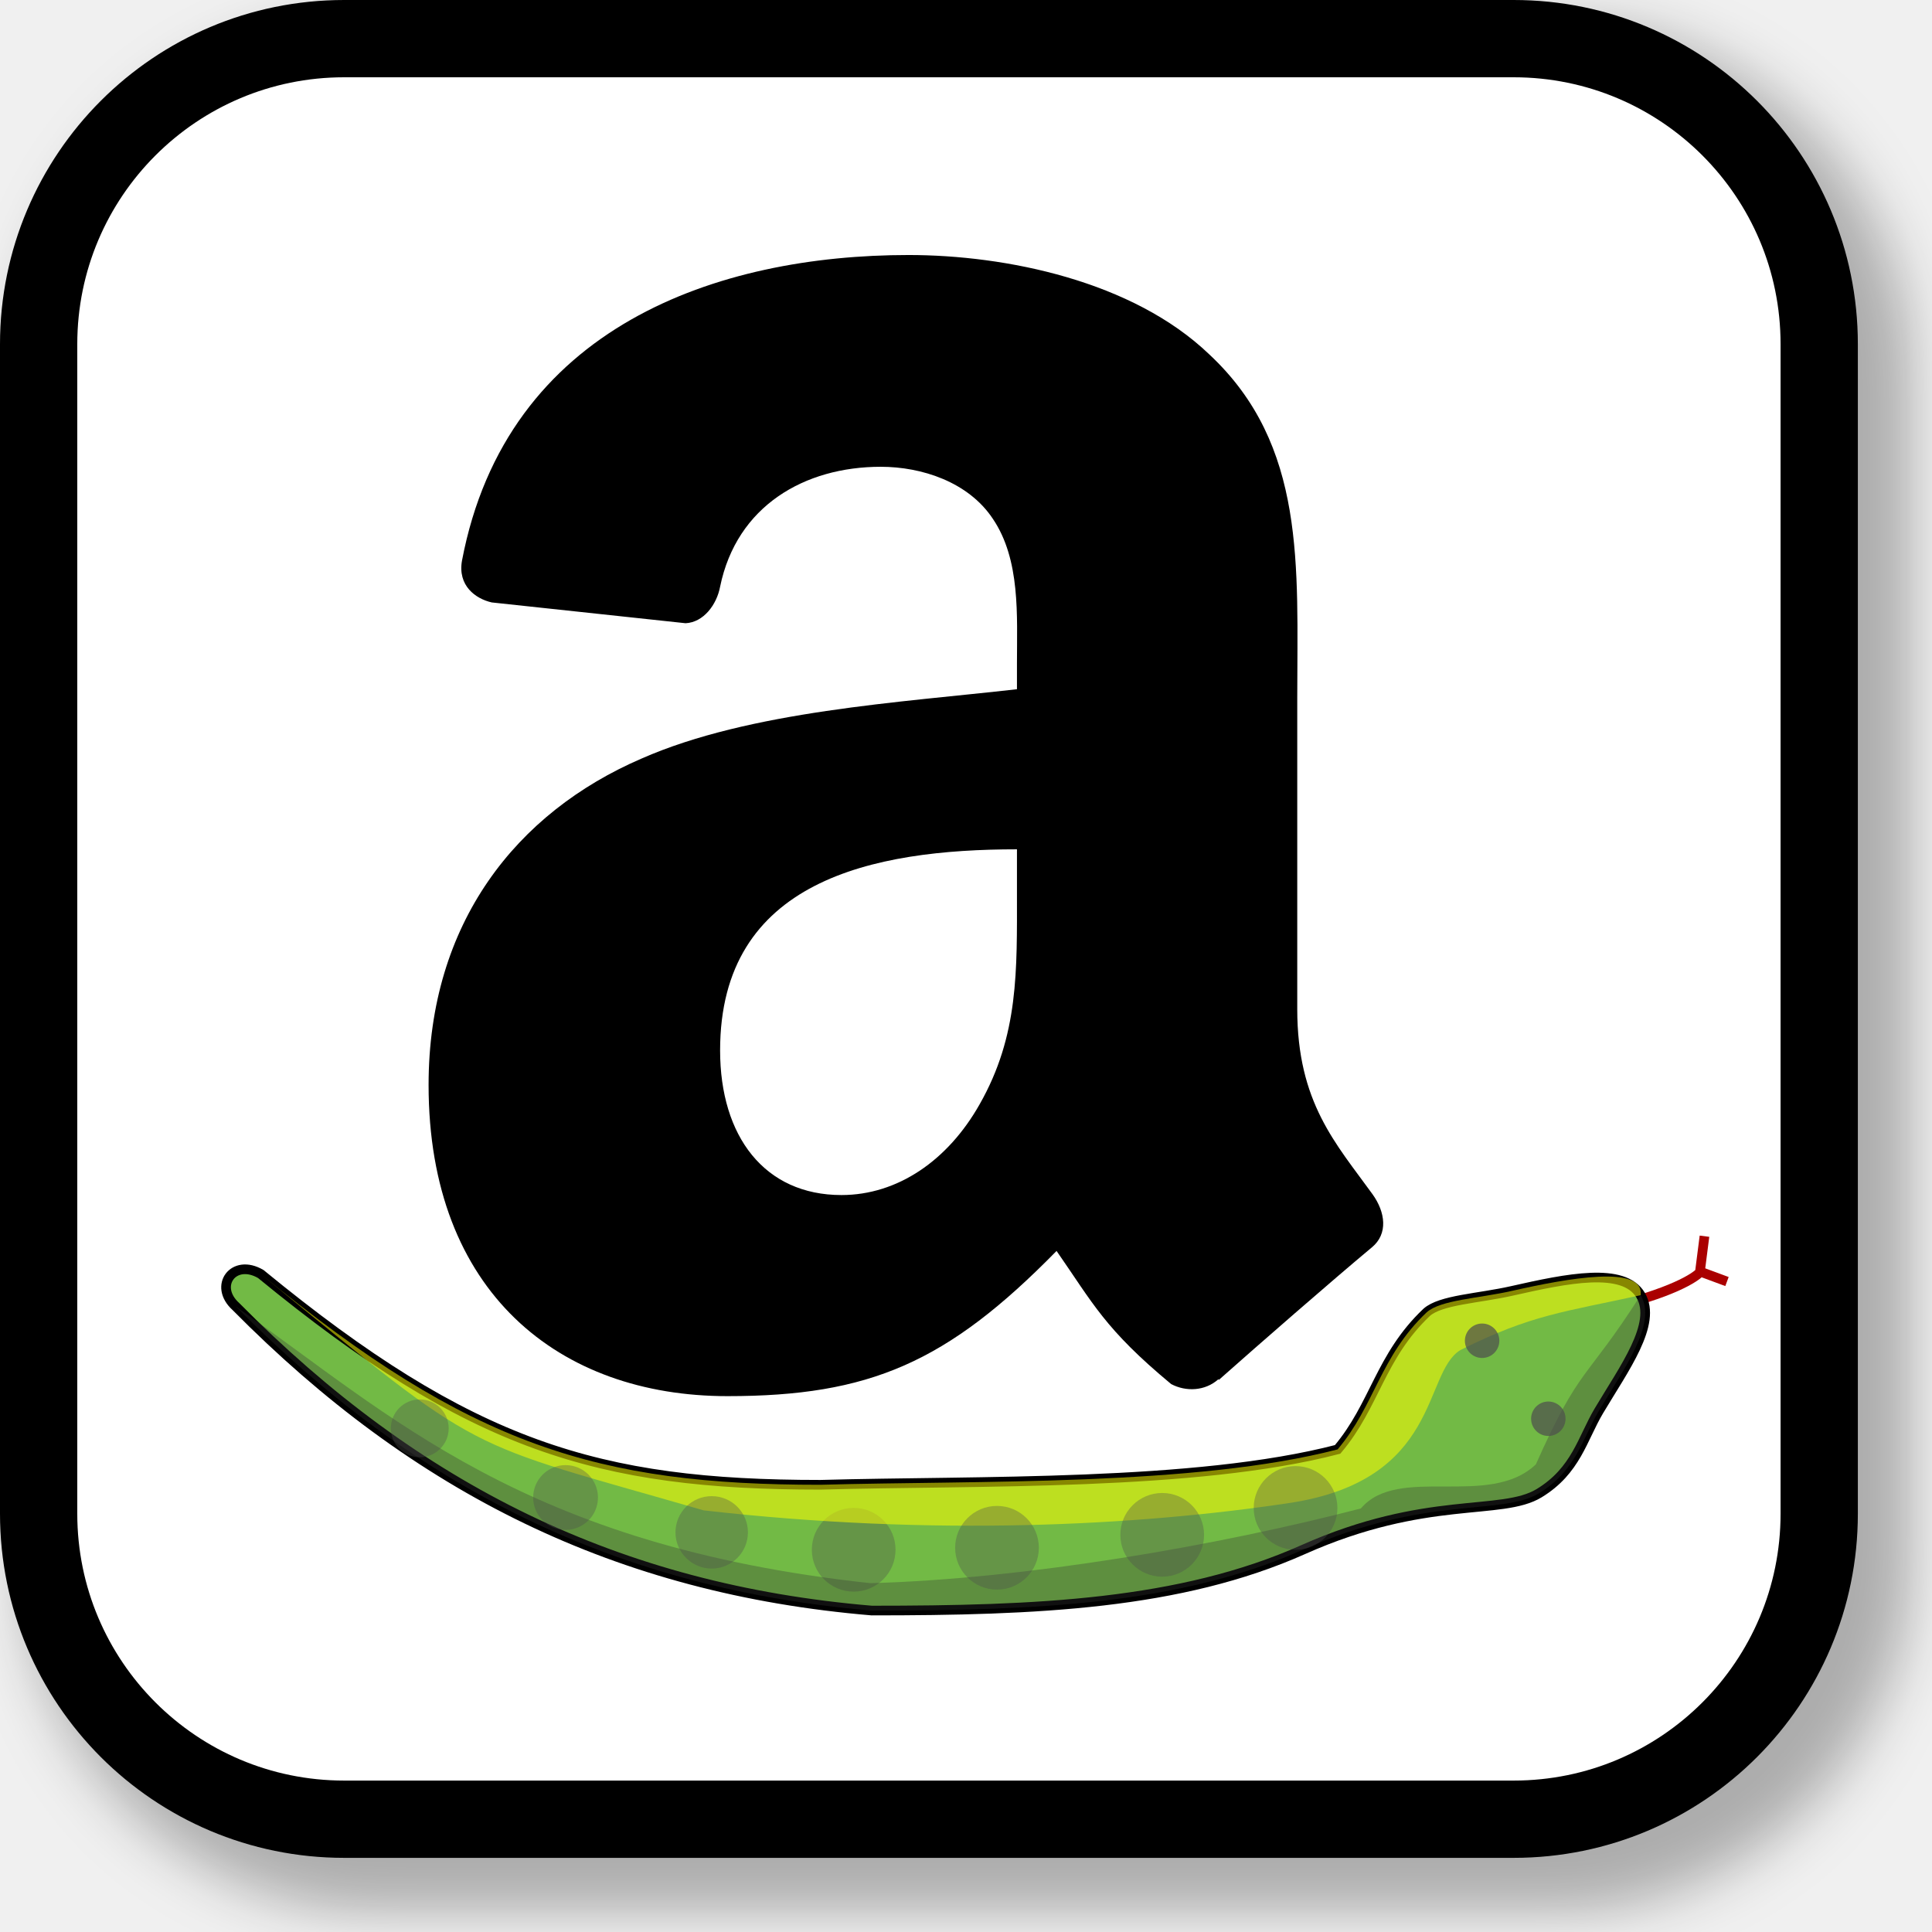
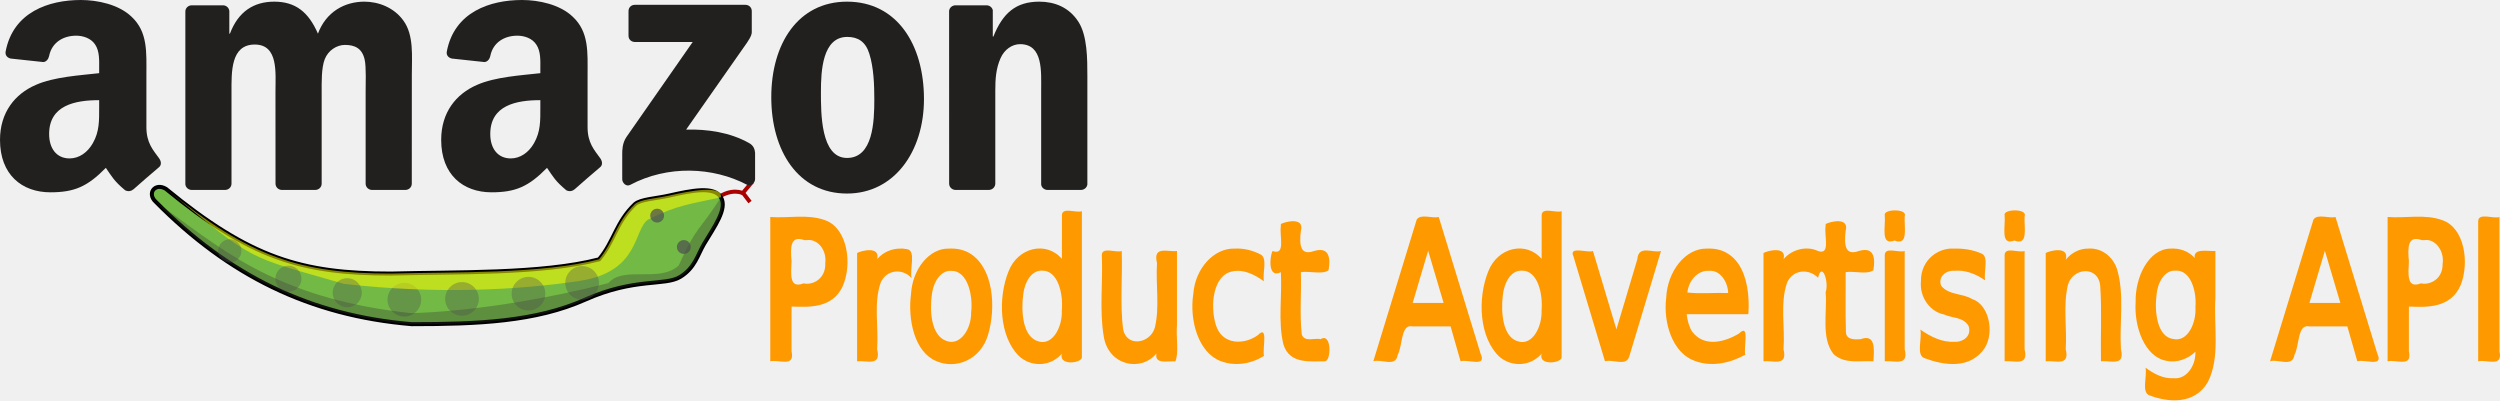
- <svg xmlns="http://www.w3.org/2000/svg" xmlns:xlink="http://www.w3.org/1999/xlink" version="1.0" width="200" height="200" id="svg1936">
-   <defs id="defs1938">
-     <filter id="filter3494">
-       <feGaussianBlur stdDeviation="2.933" id="feGaussianBlur3496" />
-     </filter>
-   </defs>
-   <path xlink:href="#rect2470" style="opacity:0.284;fill:#000000;fill-opacity:1;stroke:none;stroke-width:8;stroke-linecap:square;stroke-miterlimit:6;stroke-dasharray:none;filter:url(#filter3494)" id="path3324" d="M 35.625,-1.625 C 15.078,-1.625 -1.625,15.078 -1.625,35.625 L -1.625,156.688 C -1.625,177.234 15.078,193.938 35.625,193.938 L 156.688,193.938 C 177.234,193.938 193.938,177.234 193.938,156.688 L 193.938,35.625 C 193.938,15.078 177.234,-1.625 156.688,-1.625 L 35.625,-1.625 z" transform="translate(4,4)" />
-   <rect style="fill:#ffffff;fill-opacity:1;stroke:#000000;stroke-width:8;stroke-linecap:square;stroke-miterlimit:6;stroke-dasharray:none" id="rect2470" width="184.324" height="184.324" x="4" y="4" rx="31.627" ry="31.627" />
-   <path id="path2403" style="fill:none;fill-rule:evenodd;stroke:#aa0000;stroke-width:1px;stroke-linecap:butt;stroke-linejoin:miter;stroke-opacity:1" d="M 168.228,134.978 C 174.675,133.238 175.968,131.719 175.968,131.719 L 176.446,127.972 M 175.91,131.602 L 178.777,132.664" />
-   <path style="opacity:1;fill:#72ba45;fill-opacity:1;fill-rule:evenodd;stroke:#000000;stroke-width:1" d="M 147.691,135.851 C 142.843,140.448 142.343,145.465 138.471,150.041 C 123.742,153.87 101.166,153.249 84.929,153.704 C 61.891,153.704 48.74,149.719 26.998,131.887 C 24.176,130.231 22.062,133.12 24.414,135.246 C 43.126,154.165 63.998,164.517 90.244,166.724 C 107.28,166.724 122.152,166.102 134.907,160.415 C 147.662,154.727 155.413,156.955 159.329,154.575 C 163.162,152.247 163.813,148.913 165.51,146.059 C 168.113,141.677 171.581,137.031 169.838,134.077 C 168.095,131.123 162.227,132.34 156.526,133.63 C 153.032,134.42 149.146,134.556 147.691,135.851 z" id="path8" />
-   <path style="opacity:0.34;fill:#4d4d4d;fill-opacity:1;stroke:none;stroke-width:12.625;stroke-linecap:square;stroke-miterlimit:6;stroke-dasharray:none" id="path2412" d="M 101.056,165.056 A 6.092,6.092 0 1 1 88.872,165.056 A 6.092,6.092 0 1 1 101.056,165.056 z" transform="matrix(0.7111979,0,0,0.71122,20.83465,43.03988)" />
-   <path d="M 105.275,92.398 C 105.275,100.452 105.479,107.168 101.409,114.32 C 98.123,120.135 92.919,123.711 87.104,123.711 C 79.167,123.711 74.545,117.664 74.545,108.738 C 74.545,91.119 90.332,87.921 105.275,87.921 L 105.275,92.398 M 126.121,142.784 C 124.754,144.005 122.777,144.092 121.237,143.278 C 114.375,137.58 113.154,134.934 109.375,129.497 C 98.036,141.068 90.012,144.528 75.301,144.528 C 57.915,144.528 44.367,133.8 44.367,112.314 C 44.367,95.538 53.467,84.112 66.404,78.53 C 77.627,73.587 93.297,72.715 105.275,71.348 L 105.275,68.673 C 105.275,63.76 105.653,57.945 102.775,53.7 C 100.246,49.892 95.419,48.321 91.175,48.321 C 83.296,48.321 76.26,52.363 74.545,60.736 C 74.196,62.597 72.829,64.429 70.969,64.516 L 50.908,62.364 C 49.222,61.986 47.361,60.62 47.826,58.032 C 52.449,33.726 74.399,26.399 94.053,26.399 C 104.112,26.399 117.254,29.074 125.191,36.692 C 135.25,46.083 134.291,58.614 134.291,72.25 L 134.291,104.464 C 134.291,114.146 138.303,118.39 142.082,123.624 C 143.42,125.485 143.71,127.723 142.024,129.119 C 137.808,132.637 130.307,139.179 126.179,142.842 L 126.121,142.784" style="fill:#000000;fill-rule:evenodd;stroke:none" id="path30" />
-   <path id="path2408" d="M 147.691,135.851 C 142.843,140.448 142.343,145.465 138.471,150.041 C 123.742,153.87 101.166,153.249 84.929,153.704 C 61.891,153.704 48.74,149.719 26.998,131.887 C 50.5,151.149 47.427,148.996 72.835,156.352 C 96.717,159.072 117.707,157.952 133.425,155.599 C 149.202,153.237 147.263,142.138 151.18,139.758 C 158.529,136.066 162.05,135.798 169.838,134.077 C 170.218,130.874 162.227,132.34 156.526,133.63 C 153.032,134.42 149.146,134.556 147.691,135.851 z" style="opacity:0.53;fill:#ffff00;fill-opacity:1;fill-rule:evenodd;stroke:none" />
-   <path id="path2410" d="M 158.988,151.595 C 154.14,156.191 144.751,151.577 140.879,156.153 C 126.15,159.982 106.352,163.435 90.115,163.89 C 54.187,160.022 40.456,146.459 24.414,135.246 C 43.126,154.165 63.998,164.517 90.244,166.724 C 107.28,166.724 122.152,166.102 134.907,160.415 C 147.662,154.727 155.413,156.955 159.329,154.575 C 163.162,152.247 163.813,148.913 165.51,146.059 C 168.113,141.678 171.581,137.031 169.838,134.077 C 164.11,143.048 163.59,141.28 158.988,151.595 z" style="opacity:0.32;fill:#333333;fill-opacity:1;fill-rule:evenodd;stroke:none" />
-   <use x="0" y="0" xlink:href="#path2412" id="use2414" transform="translate(14.83564,-0.206057)" width="196.949" height="196.949" />
-   <use height="196.949" width="196.949" transform="translate(31.93783,-1.545427)" id="use2416" xlink:href="#path2412" y="0" x="0" />
-   <use x="0" y="0" xlink:href="#path2412" id="use2418" transform="translate(45.74322,-4.327196)" width="196.949" height="196.949" />
-   <use height="196.949" width="196.949" transform="matrix(0.8654858,0,0,0.8654858,-2.809897,19.77876)" id="use2420" xlink:href="#path2412" y="0" x="0" />
-   <use x="0" y="0" xlink:href="#path2412" id="use2422" transform="matrix(0.7740998,0,0,0.7740998,-9.862429,30.83239)" width="196.949" height="196.949" />
-   <use height="196.949" width="196.949" transform="matrix(0.6908734,0,0,0.6908734,-17.6007,37.02401)" id="use2424" xlink:href="#path2412" y="0" x="0" />
-   <path transform="matrix(0.2926583,0,0,0.2926674,125.6356,90.48739)" d="M 101.056,165.056 A 6.092,6.092 0 1 1 88.872,165.056 A 6.092,6.092 0 1 1 101.056,165.056 z" id="path2428" style="opacity:0.7;fill:#4d4d4d;fill-opacity:1;stroke:none;stroke-width:12.625;stroke-linecap:square;stroke-miterlimit:6;stroke-dasharray:none" />
-   <use x="0" y="0" xlink:href="#path2428" id="use2430" transform="translate(6.855209,8.074086)" width="196.949" height="196.949" />
+ <svg xmlns="http://www.w3.org/2000/svg" xmlns:xlink="http://www.w3.org/1999/xlink" width="1384.732" height="221.742" id="svg2" version="1.0">
+   <defs id="defs4">
+     </defs>
+   <g id="layer1" transform="translate(159.9988,-165.1702)">
+     <g transform="matrix(2.225002,0,0,2.225002,-1077.624,-1234.056)" id="g2529">
+       <path id="path2403" style="fill:none;fill-rule:evenodd;stroke:#aa0000;stroke-width:1px;stroke-linecap:butt;stroke-linejoin:miter;stroke-opacity:1" d="M 591.036,678.134 C 594.661,675.579 597.318,676.941 597.318,676.941 L 599.652,674.129 M 597.331,676.815 L 599.123,679.169" />
+       <path style="fill:#72ba45;fill-opacity:1;fill-rule:evenodd;stroke:#000000" d="M 570.46,679.698 C 565.769,684.145 565.286,688.998 561.54,693.425 C 547.29,697.129 525.45,696.528 509.741,696.968 C 487.453,696.968 474.73,693.114 453.696,675.862 C 450.967,674.261 448.922,677.056 451.196,679.112 C 469.299,697.415 489.492,707.43 514.883,709.564 C 531.365,709.564 545.752,708.962 558.092,703.46 C 570.431,697.958 577.93,700.114 581.719,697.812 C 585.427,695.559 586.057,692.334 587.698,689.572 C 590.217,685.334 593.572,680.839 591.886,677.981 C 590.199,675.123 584.523,676.301 579.007,677.549 C 575.627,678.313 571.867,678.445 570.46,679.698 z" id="path8" />
+       <path style="opacity:0.34;fill:#4d4d4d;fill-opacity:1;stroke:none;stroke-width:12.625;stroke-linecap:square;stroke-miterlimit:6;stroke-dasharray:none" id="path2412" d="M 101.056,165.056 A 6.092,6.092 0 1 1 88.872,165.056 A 6.092,6.092 0 1 1 101.056,165.056 z" transform="matrix(0.6880411,0,0,0.6880411,447.7339,589.9109)" />
+       <path id="path2408" d="M 570.46,679.698 C 565.769,684.145 565.286,688.998 561.54,693.425 C 547.29,697.129 525.45,696.528 509.741,696.968 C 487.453,696.968 474.73,693.114 453.696,675.862 C 476.434,694.496 473.46,692.414 498.041,699.53 C 521.145,702.162 541.452,701.078 556.658,698.802 C 571.921,696.516 570.046,685.78 573.835,683.477 C 580.945,679.905 584.351,679.646 591.886,677.981 C 592.253,674.883 584.523,676.301 579.007,677.549 C 575.627,678.313 571.867,678.445 570.46,679.698 z" style="opacity:0.53;fill:#ffff00;fill-opacity:1;fill-rule:evenodd;stroke:none" />
+       <path id="path2410" d="M 581.389,694.928 C 576.699,699.375 567.615,694.911 563.869,699.338 C 549.62,703.042 530.467,706.383 514.758,706.823 C 480.001,703.081 466.717,689.959 451.196,679.112 C 469.299,697.415 489.492,707.43 514.883,709.564 C 531.365,709.564 545.752,708.962 558.092,703.46 C 570.431,697.958 577.93,700.114 581.719,697.812 C 585.427,695.559 586.057,692.334 587.698,689.572 C 590.217,685.334 593.572,680.839 591.886,677.981 C 586.344,686.66 585.841,684.95 581.389,694.928 z" style="opacity:0.32;fill:#333333;fill-opacity:1;fill-rule:evenodd;stroke:none" />
+       <use x="0" y="0" xlink:href="#path2412" id="use2414" transform="translate(14.35258,-0.199343)" width="196.949" height="196.949" />
+       <use height="196.949" width="196.949" transform="translate(30.89793,-1.495063)" id="use2416" xlink:href="#path2412" y="0" x="0" />
+       <use x="0" y="0" xlink:href="#path2412" id="use2418" transform="translate(44.2538,-4.186173)" width="196.949" height="196.949" />
+       <use height="196.949" width="196.949" transform="matrix(0.8654858,0,0,0.8654858,54.79686,92.88477)" id="use2420" xlink:href="#path2412" y="0" x="0" />
+       <use x="0" y="0" xlink:href="#path2412" id="use2422" transform="matrix(0.7740998,0,0,0.7740998,87.04857,153.6827)" width="196.949" height="196.949" />
+       <use height="196.949" width="196.949" transform="matrix(0.6908734,0,0,0.6908734,115.148,205.3034)" id="use2424" xlink:href="#path2412" y="0" x="0" />
+       <path transform="matrix(0.2831293,0,0,0.2831293,549.1225,635.8121)" d="M 101.056,165.056 A 6.092,6.092 0 1 1 88.872,165.056 A 6.092,6.092 0 1 1 101.056,165.056 z" id="path2428" style="opacity:0.7;fill:#4d4d4d;fill-opacity:1;stroke:none;stroke-width:12.625;stroke-linecap:square;stroke-miterlimit:6;stroke-dasharray:none" />
+       <use x="0" y="0" xlink:href="#path2428" id="use2430" transform="translate(6.632004,7.810947)" width="196.949" height="196.949" />
+     </g>
+     <g transform="translate(-15.4645,-484.707)" id="g2734">
+       <g transform="translate(7.081691,7.081144)" id="g1967">
+         <path d="M 196.517,662.616 L 196.517,648.931 C 196.517,646.86 198.09,645.47 199.978,645.47 L 261.247,645.47 C 263.213,645.47 264.786,646.886 264.786,648.931 L 264.786,660.65 C 264.76,662.616 263.108,665.185 260.172,669.249 L 228.423,714.578 C 240.221,714.289 252.674,716.046 263.37,722.076 C 265.782,723.439 266.438,725.432 266.621,727.398 L 266.621,742.001 C 266.621,743.993 264.419,746.326 262.112,745.12 C 243.262,735.237 218.225,734.162 197.383,745.225 C 195.259,746.379 193.031,744.072 193.031,742.079 L 193.031,728.211 C 193.031,725.982 193.057,722.181 195.285,718.799 L 232.067,666.05 L 200.057,666.05 C 198.09,666.05 196.517,664.661 196.517,662.616" style="fill:#221f1f;fill-rule:evenodd;stroke:none" id="path12" />
+         <path d="M -26.981,748.004 L -45.621,748.004 C -47.404,747.873 -48.82,746.536 -48.951,744.832 L -48.951,649.167 C -48.951,647.253 -47.352,645.732 -45.359,645.732 L -27.977,645.732 C -26.168,645.811 -24.727,647.2 -24.595,648.931 L -24.595,661.436 L -24.255,661.436 C -19.719,649.35 -11.199,643.714 0.284,643.714 C 11.951,643.714 19.239,649.35 24.483,661.436 C 28.992,649.35 39.243,643.714 50.227,643.714 C 58.04,643.714 66.587,646.938 71.804,654.174 C 77.703,662.223 76.497,673.915 76.497,684.166 L 76.471,744.544 C 76.471,746.457 74.871,748.004 72.879,748.004 L 54.265,748.004 C 52.403,747.873 50.909,746.379 50.909,744.544 L 50.909,693.84 C 50.909,689.803 51.276,679.736 50.385,675.908 C 48.995,669.485 44.827,667.676 39.426,667.676 C 34.917,667.676 30.198,670.691 28.284,675.515 C 26.37,680.339 26.554,688.413 26.554,693.84 L 26.554,744.544 C 26.554,746.457 24.954,748.004 22.962,748.004 L 4.348,748.004 C 2.46,747.873 0.992,746.379 0.992,744.544 L 0.966,693.84 C 0.966,683.17 2.723,667.466 -10.517,667.466 C -23.914,667.466 -23.389,682.777 -23.389,693.84 L -23.389,744.544 C -23.389,746.457 -24.989,748.004 -26.981,748.004" style="fill:#221f1f;fill-rule:evenodd;stroke:none" id="path14" />
+         <path d="M 317.534,643.714 C 345.193,643.714 360.163,667.466 360.163,697.668 C 360.163,726.847 343.62,749.997 317.534,749.997 C 290.374,749.997 275.587,726.244 275.587,696.645 C 275.587,666.863 290.557,643.714 317.534,643.714 M 317.692,663.245 C 303.954,663.245 303.089,681.964 303.089,693.631 C 303.089,705.323 302.905,730.282 317.534,730.282 C 331.98,730.282 332.662,710.147 332.662,697.878 C 332.662,689.803 332.321,680.155 329.883,672.5 C 327.785,665.841 323.617,663.245 317.692,663.245" style="fill:#221f1f;fill-rule:evenodd;stroke:none" id="path16" />
+         <path d="M 396.028,748.004 L 377.466,748.004 C 375.605,747.873 374.11,746.379 374.11,744.544 L 374.084,648.852 C 374.241,647.096 375.788,645.732 377.676,645.732 L 394.953,645.732 C 396.578,645.811 397.915,646.912 398.282,648.406 L 398.282,663.035 L 398.623,663.035 C 403.84,649.953 411.155,643.714 424.027,643.714 C 432.39,643.714 440.544,646.729 445.787,654.987 C 450.664,662.642 450.664,675.515 450.664,684.769 L 450.664,744.989 C 450.454,746.667 448.907,748.004 447.072,748.004 L 428.379,748.004 C 426.675,747.873 425.259,746.615 425.076,744.989 L 425.076,693.028 C 425.076,682.567 426.282,667.256 413.409,667.256 C 408.874,667.256 404.705,670.298 402.634,674.912 C 400.013,680.758 399.672,686.578 399.672,693.028 L 399.672,744.544 C 399.646,746.457 398.02,748.004 396.028,748.004" style="fill:#221f1f;fill-rule:evenodd;stroke:none" id="path18" />
+         <path d="M 147.675,702.308 C 147.675,709.57 147.859,715.626 144.189,722.076 C 141.226,727.319 136.507,730.544 131.29,730.544 C 124.133,730.544 119.938,725.091 119.938,717.042 C 119.938,701.155 134.174,698.271 147.675,698.271 L 147.675,702.308 M 166.473,747.742 C 165.241,748.843 163.458,748.922 162.069,748.188 C 155.881,743.049 154.754,740.664 151.372,735.761 C 141.147,746.195 133.885,749.315 120.646,749.315 C 104.942,749.315 92.751,739.641 92.751,720.267 C 92.751,705.14 100.931,694.836 112.624,689.803 C 122.743,685.346 136.874,684.559 147.675,683.327 L 147.675,680.915 C 147.675,676.485 148.016,671.241 145.395,667.414 C 143.14,663.979 138.788,662.564 134.934,662.564 C 127.829,662.564 121.511,666.208 119.964,673.758 C 119.65,675.436 118.417,677.088 116.713,677.166 L 98.65,675.226 C 97.129,674.885 95.425,673.653 95.871,671.32 C 100.013,649.403 119.833,642.796 137.556,642.796 C 146.627,642.796 158.477,645.208 165.634,652.077 C 174.705,660.545 173.84,671.844 173.84,684.14 L 173.84,713.188 C 173.84,721.918 177.458,725.746 180.866,730.465 C 182.046,732.143 182.308,734.162 180.787,735.42 C 176.986,738.592 170.222,744.491 166.499,747.795 L 166.473,747.742" style="fill:#221f1f;fill-rule:evenodd;stroke:none" id="path28" />
+         <path d="M -96.692,702.308 C -96.692,709.57 -96.508,715.626 -100.179,722.076 C -103.141,727.319 -107.834,730.544 -113.077,730.544 C -120.234,730.544 -124.403,725.091 -124.403,717.042 C -124.403,701.155 -110.167,698.271 -96.692,698.271 L -96.692,702.308 M -77.894,747.742 C -79.126,748.843 -80.909,748.922 -82.299,748.188 C -88.486,743.049 -89.587,740.664 -92.995,735.761 C -103.22,746.195 -110.456,749.315 -123.721,749.315 C -139.399,749.315 -151.616,739.641 -151.616,720.267 C -151.616,705.14 -143.41,694.836 -131.744,689.803 C -121.624,685.346 -107.493,684.559 -96.692,683.327 L -96.692,680.915 C -96.692,676.485 -96.351,671.241 -98.946,667.414 C -101.227,663.979 -105.579,662.564 -109.407,662.564 C -116.512,662.564 -122.856,666.208 -124.403,673.758 C -124.718,675.436 -125.95,677.088 -127.628,677.166 L -145.717,675.226 C -147.238,674.885 -148.916,673.653 -148.496,671.32 C -144.328,649.403 -124.534,642.796 -106.811,642.796 C -97.74,642.796 -85.89,645.208 -78.733,652.077 C -69.662,660.545 -70.527,671.844 -70.527,684.14 L -70.527,713.188 C -70.527,721.918 -66.909,725.746 -63.501,730.465 C -62.295,732.143 -62.033,734.162 -63.554,735.42 C -67.355,738.592 -74.119,744.491 -77.842,747.795 L -77.894,747.742" style="fill:#221f1f;fill-rule:evenodd;stroke:none" id="path2749" />
+       </g>
+     </g>
+     <path style="font-size:92.763px;font-style:normal;font-variant:normal;font-weight:normal;font-stretch:normal;text-align:start;line-height:125%;writing-mode:lr-tb;text-anchor:start;fill:#ff9900;fill-opacity:1;stroke:none;stroke-width:1px;stroke-linecap:butt;stroke-linejoin:miter;stroke-opacity:1;font-family:Bitstream Vera Sans;-inkscape-font-specification:Bitstream Vera Sans" d="M 428.193,284.38 C 428.174,292.409 428.231,300.664 428.165,308.552 C 419.52,298.495 403.784,302.149 398.628,315.458 C 392.723,330.107 393.475,351.163 404.115,362.128 C 410.966,368.699 421.821,368.42 428.193,361.047 C 426.084,367.853 439.019,366.496 439.252,363.07 C 439.252,336.096 439.252,309.122 439.252,282.147 C 436.169,283.317 428.274,279.625 428.193,284.38 z M 693.917,284.38 C 693.898,292.409 693.955,300.664 693.889,308.552 C 685.213,298.504 669.552,302.121 664.352,315.458 C 658.284,330.436 659.224,352.243 670.651,362.896 C 677.53,368.614 687.768,368.166 693.917,361.047 C 691.808,367.853 704.743,366.496 704.976,363.07 C 704.976,336.096 704.976,309.122 704.976,282.147 C 701.893,283.317 693.998,279.625 693.917,284.38 z M 883.964,284.38 C 884.559,290.545 881.334,301.469 889.34,298.402 C 897.232,301.421 894.668,291.413 894.995,285.008 C 896.915,280.542 882.941,280.873 883.964,284.38 z M 950.346,284.38 C 950.941,290.545 947.716,301.469 955.722,298.402 C 963.63,301.43 961.088,291.438 961.405,285.008 C 963.322,280.538 949.324,280.877 950.346,284.38 z M 266.648,287.589 C 266.648,313.493 266.648,339.398 266.648,365.302 C 271.085,364.075 280.499,369.048 278.435,359.721 C 278.435,351.466 278.435,343.211 278.435,334.956 C 288.19,335.322 300.911,335.996 306.656,323.969 C 312.292,311.529 309.423,291.823 297.389,287.275 C 287.488,283.513 276.848,286.146 266.648,285.356 L 266.648,286.473 L 266.648,287.589 z M 624.708,286.787 C 616.693,312.959 608.664,339.126 600.658,365.302 C 604.975,363.756 613.096,368.916 614.193,361.699 C 616.975,356.606 615.823,344.566 622.272,345.944 C 629.336,345.944 636.401,345.944 643.466,345.944 C 645.314,352.396 647.161,358.85 649.009,365.302 C 652.68,363.909 663.694,368.826 660.141,361.225 C 652.396,335.937 644.675,310.637 636.914,285.356 C 633.244,286.321 626.982,283.396 624.708,286.787 z M 1121.411,286.787 C 1113.396,312.959 1105.367,339.126 1097.361,365.302 C 1101.678,363.756 1109.799,368.916 1110.896,361.699 C 1113.679,356.606 1112.526,344.566 1118.975,345.944 C 1126.04,345.944 1133.104,345.944 1140.169,345.944 C 1142.017,352.396 1143.864,358.85 1145.712,365.302 C 1149.383,363.909 1160.398,368.826 1156.844,361.225 C 1149.099,335.937 1141.378,310.637 1133.618,285.356 C 1129.947,286.321 1123.685,283.396 1121.411,286.787 z M 1162.483,287.589 C 1162.483,313.493 1162.483,339.398 1162.483,365.302 C 1166.92,364.075 1176.334,369.048 1174.27,359.721 C 1174.27,351.466 1174.27,343.211 1174.27,334.956 C 1184.265,335.447 1197.522,335.859 1202.939,323.062 C 1207.943,310.611 1205.012,291.67 1193.224,287.275 C 1183.318,283.499 1172.681,286.156 1162.483,285.356 L 1162.483,286.473 L 1162.483,287.589 z M 1212.654,287.589 C 1212.654,313.493 1212.654,339.398 1212.654,365.302 C 1217.092,364.075 1226.506,369.048 1224.441,359.721 C 1224.441,334.933 1224.441,310.145 1224.441,285.356 C 1221.186,286.558 1212.859,282.786 1212.654,287.589 z M 549.45,290.379 C 548.607,295.84 552.304,306.956 544.859,304.192 C 543.11,307.776 542.376,319.642 549.45,315.912 C 550.255,329.162 547.757,343.115 550.878,355.954 C 554.332,367.118 565.959,365.178 573.64,365.302 C 577.457,365.763 577.806,349.009 571.428,353.059 C 568.497,352.113 562.651,354.965 561.041,350.478 C 559.787,339.113 560.927,327.395 560.537,315.912 C 565.345,315.146 572.605,317.436 575.908,314.795 C 577.329,306.142 575.081,302.059 567.845,304.192 C 560.225,306.929 559.599,300.954 560.537,293.03 C 562.73,285.127 551.609,287.986 549.45,289.263 L 549.45,290.379 z M 851.207,290.379 C 850.249,295.557 854.135,306.77 846.951,304.192 C 841.209,301.378 832.784,302.894 827.885,308.761 C 829.866,301.197 818.851,304.08 816.798,305.308 C 816.798,325.306 816.798,345.304 816.798,365.302 C 821.73,364.61 830.339,368.499 827.885,358.605 C 828.795,346.393 825.83,333.131 829.901,321.597 C 833.317,314.194 842.077,313.935 847.035,319.051 C 849.079,309.758 853.241,321.288 851.207,327.073 C 852.164,338.201 848.549,352.342 855.575,361.291 C 861.89,367.083 870.364,364.776 877.665,365.302 C 878.261,357.502 878.513,350.13 870.497,353.059 C 867.477,353.206 861.965,353.719 862.434,348.036 C 862.089,337.342 862.4,326.617 862.294,315.912 C 867.102,315.146 874.362,317.436 877.665,314.795 C 879.086,306.142 876.838,302.059 869.601,304.192 C 861.982,306.929 861.356,300.954 862.294,293.03 C 864.487,285.127 853.365,287.986 851.207,289.263 L 851.207,290.379 z M 286.862,298.192 C 292.662,297.255 298.073,303.497 297.109,310.959 C 297.516,319.006 290.744,323.377 285.07,322.12 C 277.058,325.255 278.133,317.067 278.435,309.842 C 277.685,302.048 277.802,295.334 285.602,298.192 L 286.498,298.192 L 286.862,298.192 z M 1182.725,298.192 C 1188.773,297.148 1194.168,304.101 1192.916,311.621 C 1193.056,319.311 1186.378,323.285 1180.933,322.12 C 1172.919,325.245 1173.953,317.097 1174.27,309.842 C 1173.52,302.048 1173.637,295.334 1181.437,298.192 L 1182.333,298.192 L 1182.725,298.192 z M 338.657,302.866 C 334.011,302.859 329.227,304.747 325.835,308.726 C 327.792,301.201 316.789,304.085 314.748,305.308 C 314.748,325.306 314.748,345.304 314.748,365.302 C 319.68,364.61 328.288,368.499 325.835,358.605 C 326.742,346.376 323.792,333.153 327.822,321.667 C 331.136,314.235 340.13,313.767 344.929,319.225 C 343.754,314.213 347.614,303.747 342.297,303.18 C 341.097,302.959 339.877,302.759 338.657,302.866 z M 365.647,302.866 C 354.574,302.561 345.386,314.464 344.621,327.91 C 342.705,342.16 346.531,360.246 358.648,365.198 C 369.35,369.917 383.135,364.578 387.261,350.652 C 391.804,335.562 390.274,314.063 377.742,305.831 C 374.015,303.444 369.803,302.653 365.647,302.866 z M 523.861,302.866 C 512.437,302.512 501.976,313.822 500.959,327.98 C 498.703,342.613 503.788,360.456 515.993,365.128 C 523.906,368.186 532.768,366.881 540.099,362.303 C 539.19,358.016 542.672,344.747 536.7,350.816 C 529.426,356.122 516.949,356.605 513.446,345.107 C 510.158,334.581 511.832,317.669 522.461,315.528 C 528.672,314.102 534.808,317.181 540.099,320.969 C 539.123,316.268 542.308,308.26 538.167,306.075 C 533.648,303.748 528.758,302.621 523.861,302.866 z M 785.469,302.866 C 773.5,302.593 763.517,315.552 762.903,330.108 C 761.12,344.3 766.624,360.537 778.274,364.884 C 787.581,368.627 797.891,366.459 806.663,361.675 C 805.714,357.355 809.314,343.9 803.253,349.884 C 795.476,354.612 783.99,357.748 777.294,348.874 C 775.522,346.131 774.663,342.698 774.242,339.212 C 785.628,339.212 797.013,339.212 808.399,339.212 C 809.316,326.734 806.941,311.709 797.116,305.692 C 793.595,303.419 789.452,302.674 785.469,302.866 z M 922.153,302.866 C 913.704,302.339 903.875,309.039 904.01,320.76 C 903.065,330.355 909.594,338.028 916.805,339.351 C 921.15,341.439 927.491,340.627 930.412,345.804 C 932.314,351.808 926.577,354.831 922.685,354.489 C 915.927,354.899 909.481,351.793 903.674,347.723 C 904.763,352.719 901.154,361.922 905.998,363.558 C 916.749,367.568 931.15,369.886 939.259,358.047 C 944.978,348.96 941.523,333.669 932.26,330.771 C 926.92,327.514 919.556,328.773 915.209,323.481 C 913.094,318.052 918.691,314.641 922.321,315.179 C 928.361,314.533 934.301,316.817 939.567,320.446 C 938.593,315.781 941.799,307.419 937.579,305.622 C 932.649,303.443 927.376,302.724 922.153,302.866 z M 996.514,302.866 C 991.98,302.864 987.418,305.048 984.195,309.04 C 986.364,301.174 975.255,304.037 973.108,305.308 C 973.108,325.306 973.108,345.304 973.108,365.302 C 978.04,364.61 986.649,368.499 984.195,358.605 C 984.937,346.82 982.671,334.427 985.399,322.992 C 988.074,313.344 1002.24,312.121 1003.289,323.516 C 1004.259,337.381 1003.44,351.384 1003.709,365.302 C 1008.639,364.619 1017.221,368.485 1014.768,358.605 C 1013.879,343.994 1016.794,328.523 1012.697,314.482 C 1010.09,306.474 1003.242,302.317 996.514,302.866 z M 1042.178,302.866 C 1030.135,303.076 1022.579,318.639 1022.915,332.445 C 1021.972,346.305 1028.01,362.972 1040.05,365.023 C 1045.613,366.334 1052.223,363.875 1056.008,359.966 C 1056.336,368.012 1050.76,375.449 1044.054,374.65 C 1038.45,375.061 1033.083,372.349 1028.375,368.79 C 1029.416,373.58 1026.025,382.34 1030.447,384.103 C 1041.01,388.172 1055.52,389.35 1062.84,376.917 C 1069.92,363.169 1066.09,345.722 1067.095,330.352 C 1067.095,321.632 1067.095,312.912 1067.095,304.192 C 1062.645,304.43 1054.853,302.445 1055.617,308.064 C 1051.993,304.004 1046.953,302.575 1042.178,302.866 z M 639.602,332.968 C 633.891,332.968 628.179,332.968 622.468,332.968 C 625.323,323.33 628.179,313.691 631.035,304.052 C 633.891,313.691 636.746,323.33 639.602,332.968 z M 1136.305,332.968 C 1130.594,332.968 1124.882,332.968 1119.171,332.968 C 1122.027,323.33 1124.882,313.691 1127.738,304.052 C 1130.594,313.691 1133.449,323.33 1136.305,332.968 z M 450.283,306.424 C 450.989,321.427 448.849,336.881 451.375,351.629 C 453.974,367.587 471.878,371.465 480.549,360.942 C 479.382,367.081 486.685,365.096 491.02,365.302 C 493.094,360.817 491.33,351.551 491.916,345.211 C 491.916,331.538 491.916,317.865 491.916,304.192 C 486.986,304.875 478.404,301.009 480.857,310.889 C 480.087,322.669 482.412,335.214 479.681,346.572 C 477.184,355.528 464.093,357.707 462.07,347.513 C 460.309,333.27 461.812,318.594 461.314,304.192 C 458.237,305.359 450.36,301.673 450.283,306.424 z M 711.528,307.192 C 717.353,326.561 723.161,345.938 728.998,365.302 C 733.153,363.91 740.516,368.301 742.387,362.792 C 748.263,343.258 754.154,323.731 760.019,304.192 C 755.542,305.531 747.533,300.542 746.904,308.795 C 743.044,321.725 739.185,334.654 735.326,347.583 C 730.992,333.121 726.682,318.647 722.335,304.192 C 719.468,305.478 708.68,301.175 711.528,307.192 z M 883.964,306.424 C 883.964,326.05 883.964,345.676 883.964,365.302 C 888.891,364.627 897.446,368.472 894.995,358.605 C 894.995,340.467 894.995,322.33 894.995,304.192 C 891.918,305.359 884.04,301.673 883.964,306.424 z M 950.346,306.424 C 950.346,326.05 950.346,345.676 950.346,365.302 C 955.276,364.619 963.857,368.485 961.405,358.605 C 961.405,340.467 961.405,322.33 961.405,304.192 C 958.321,305.361 950.427,301.669 950.346,306.424 z M 417.246,315.075 C 426.142,314.929 428.985,328.155 428.137,337.154 C 428.519,345.928 423.31,356.561 415.342,354.315 C 406.229,351.913 405.551,337.358 406.775,328.085 C 407.577,321.402 411.281,314.789 417.246,315.075 z M 682.97,315.075 C 691.895,314.939 694.663,328.226 693.861,337.224 C 694.191,345.903 689.035,356.57 681.066,354.315 C 672.238,352.099 671.352,338.14 672.359,329.096 C 673.01,322.097 676.657,314.775 682.97,315.075 z M 1045.09,315.075 C 1053.479,314.608 1056.794,326.666 1056.037,335.27 C 1056.6,343.953 1051.786,354.739 1043.774,352.955 C 1034.722,351.811 1033.311,337.535 1034.478,328.643 C 1035,321.671 1038.938,314.653 1045.09,315.075 z M 366.879,315.179 C 376.046,315.023 379.039,328.981 377.91,338.235 C 378.048,347.074 372.119,356.781 364.387,354.071 C 355.431,351.133 354.771,336.554 356.324,327.143 C 357.361,320.822 361.282,314.86 366.879,315.179 z M 786.813,315.179 C 792.392,314.672 797.003,320.798 797.228,327.457 C 789.805,327.232 781.506,327.991 774.606,327.178 C 775.487,319.892 780.899,314.698 786.813,315.179 z" id="text2753" />
+   </g>
</svg>
